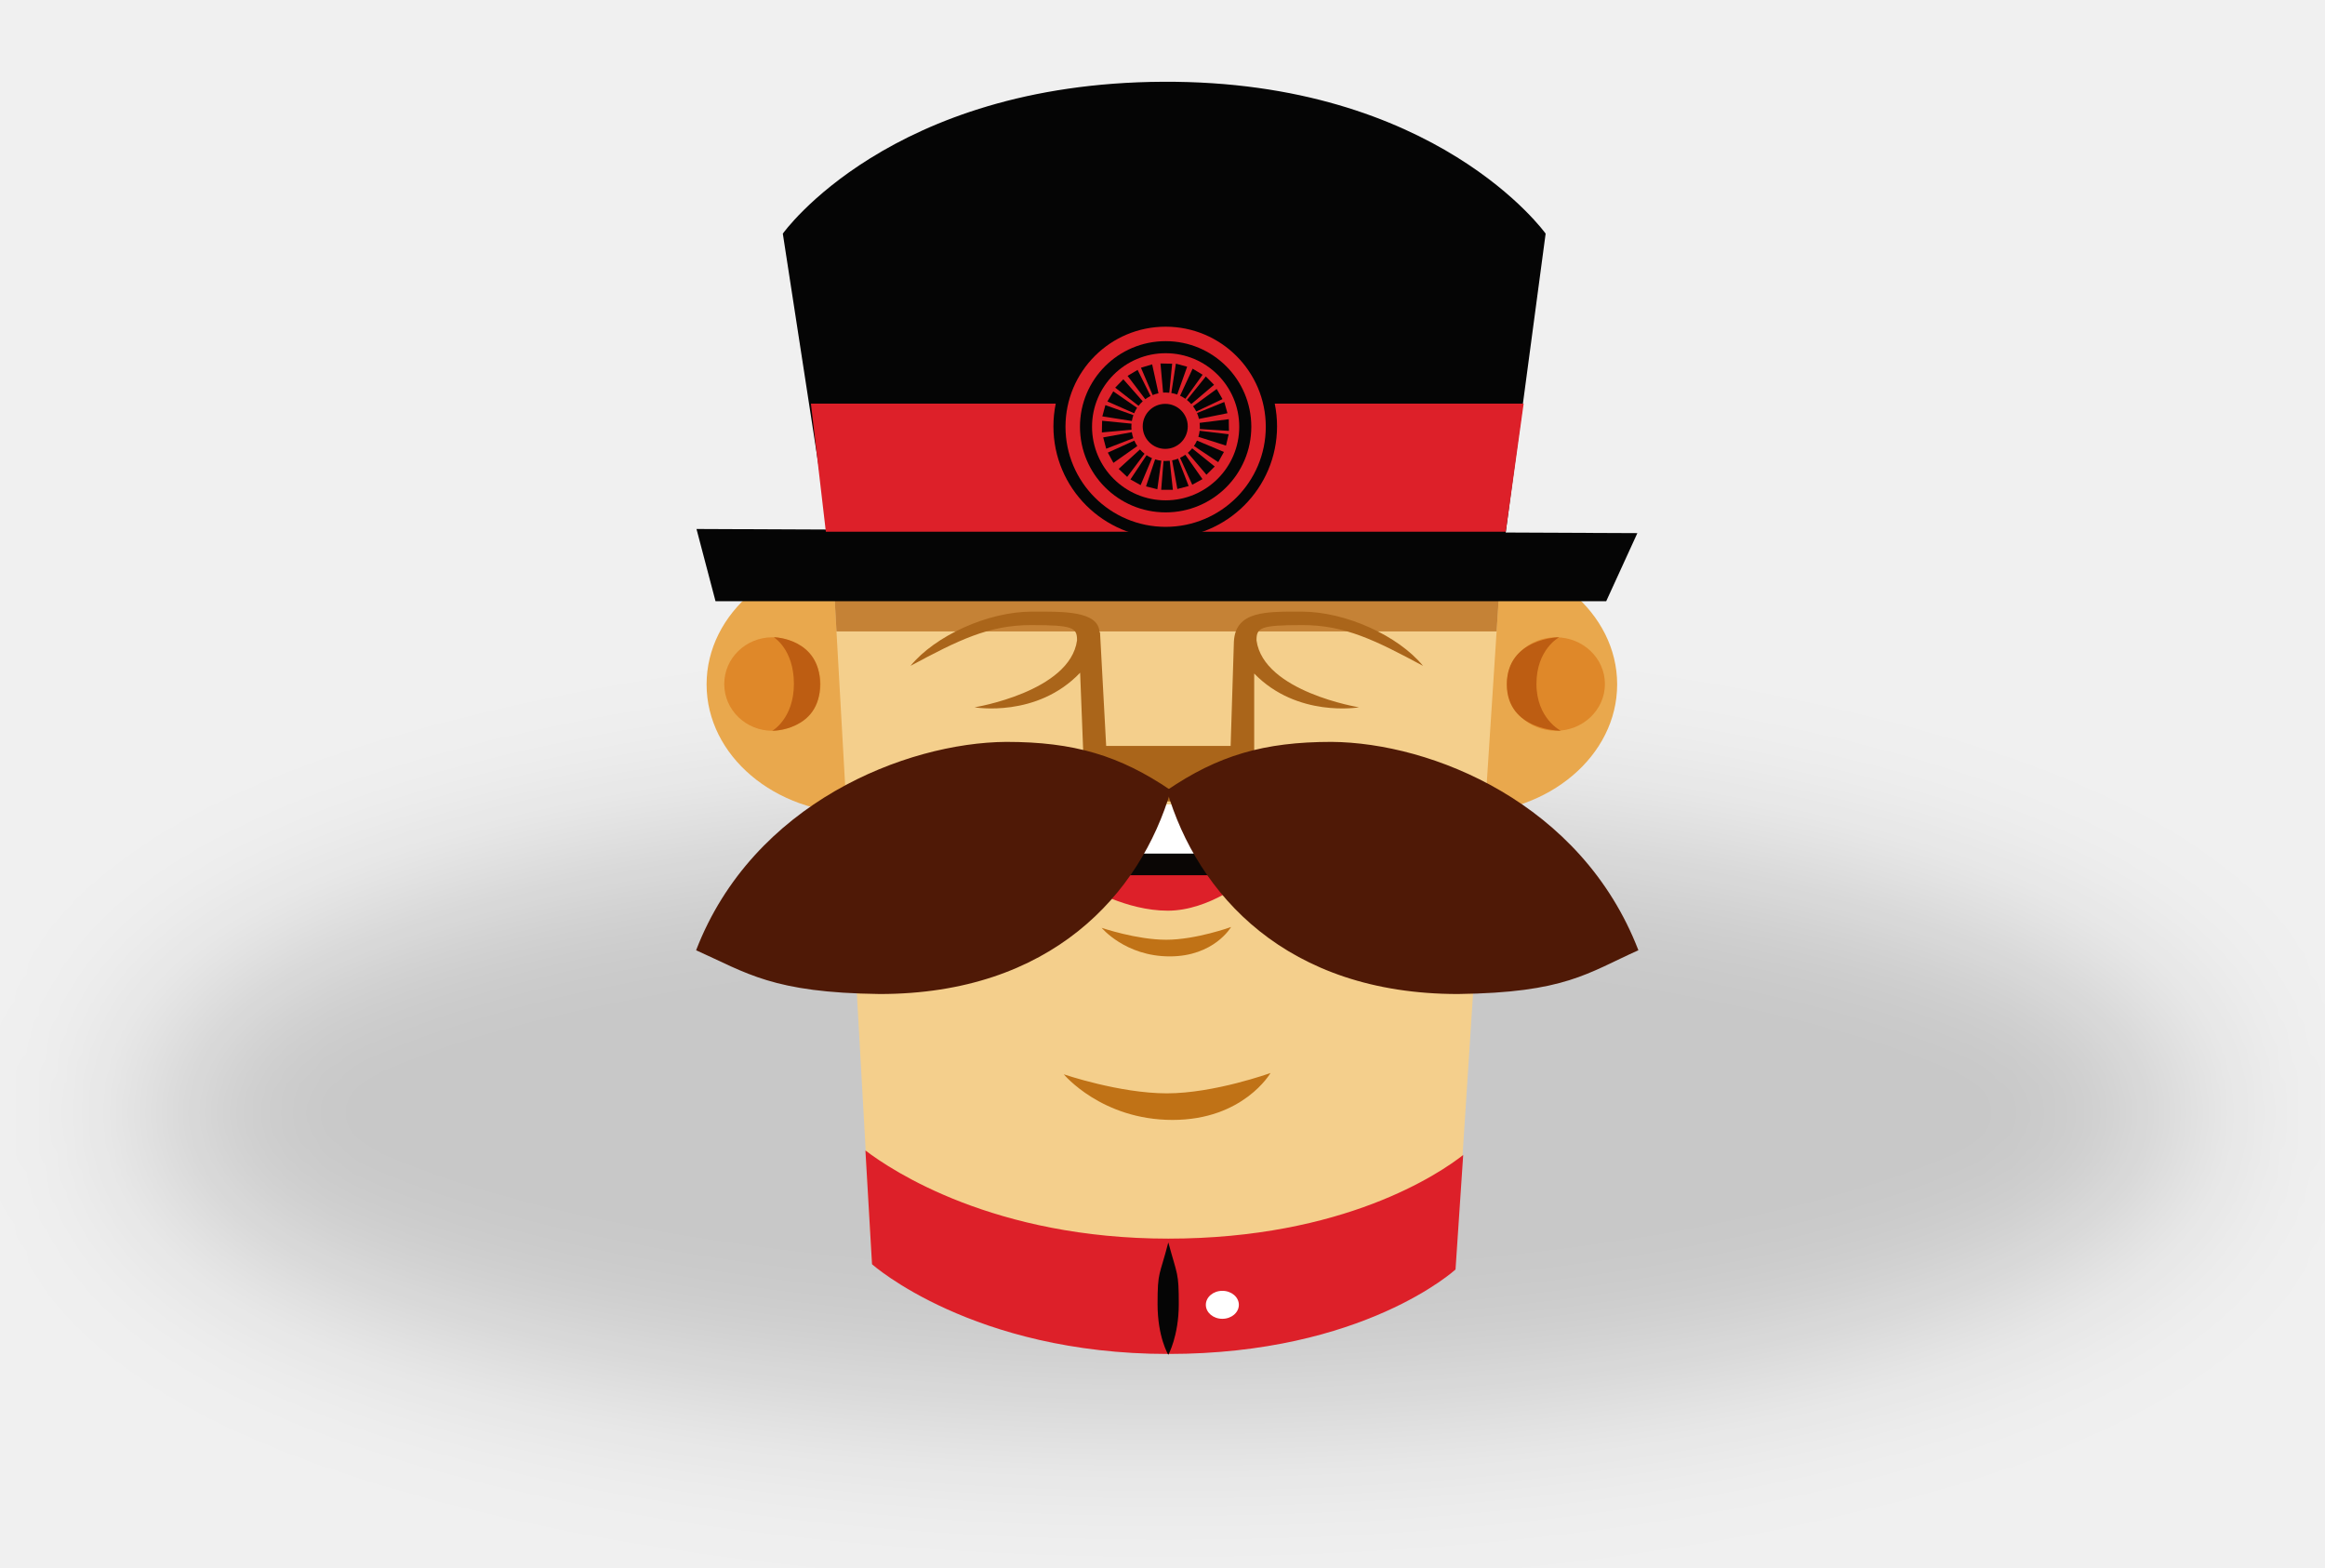
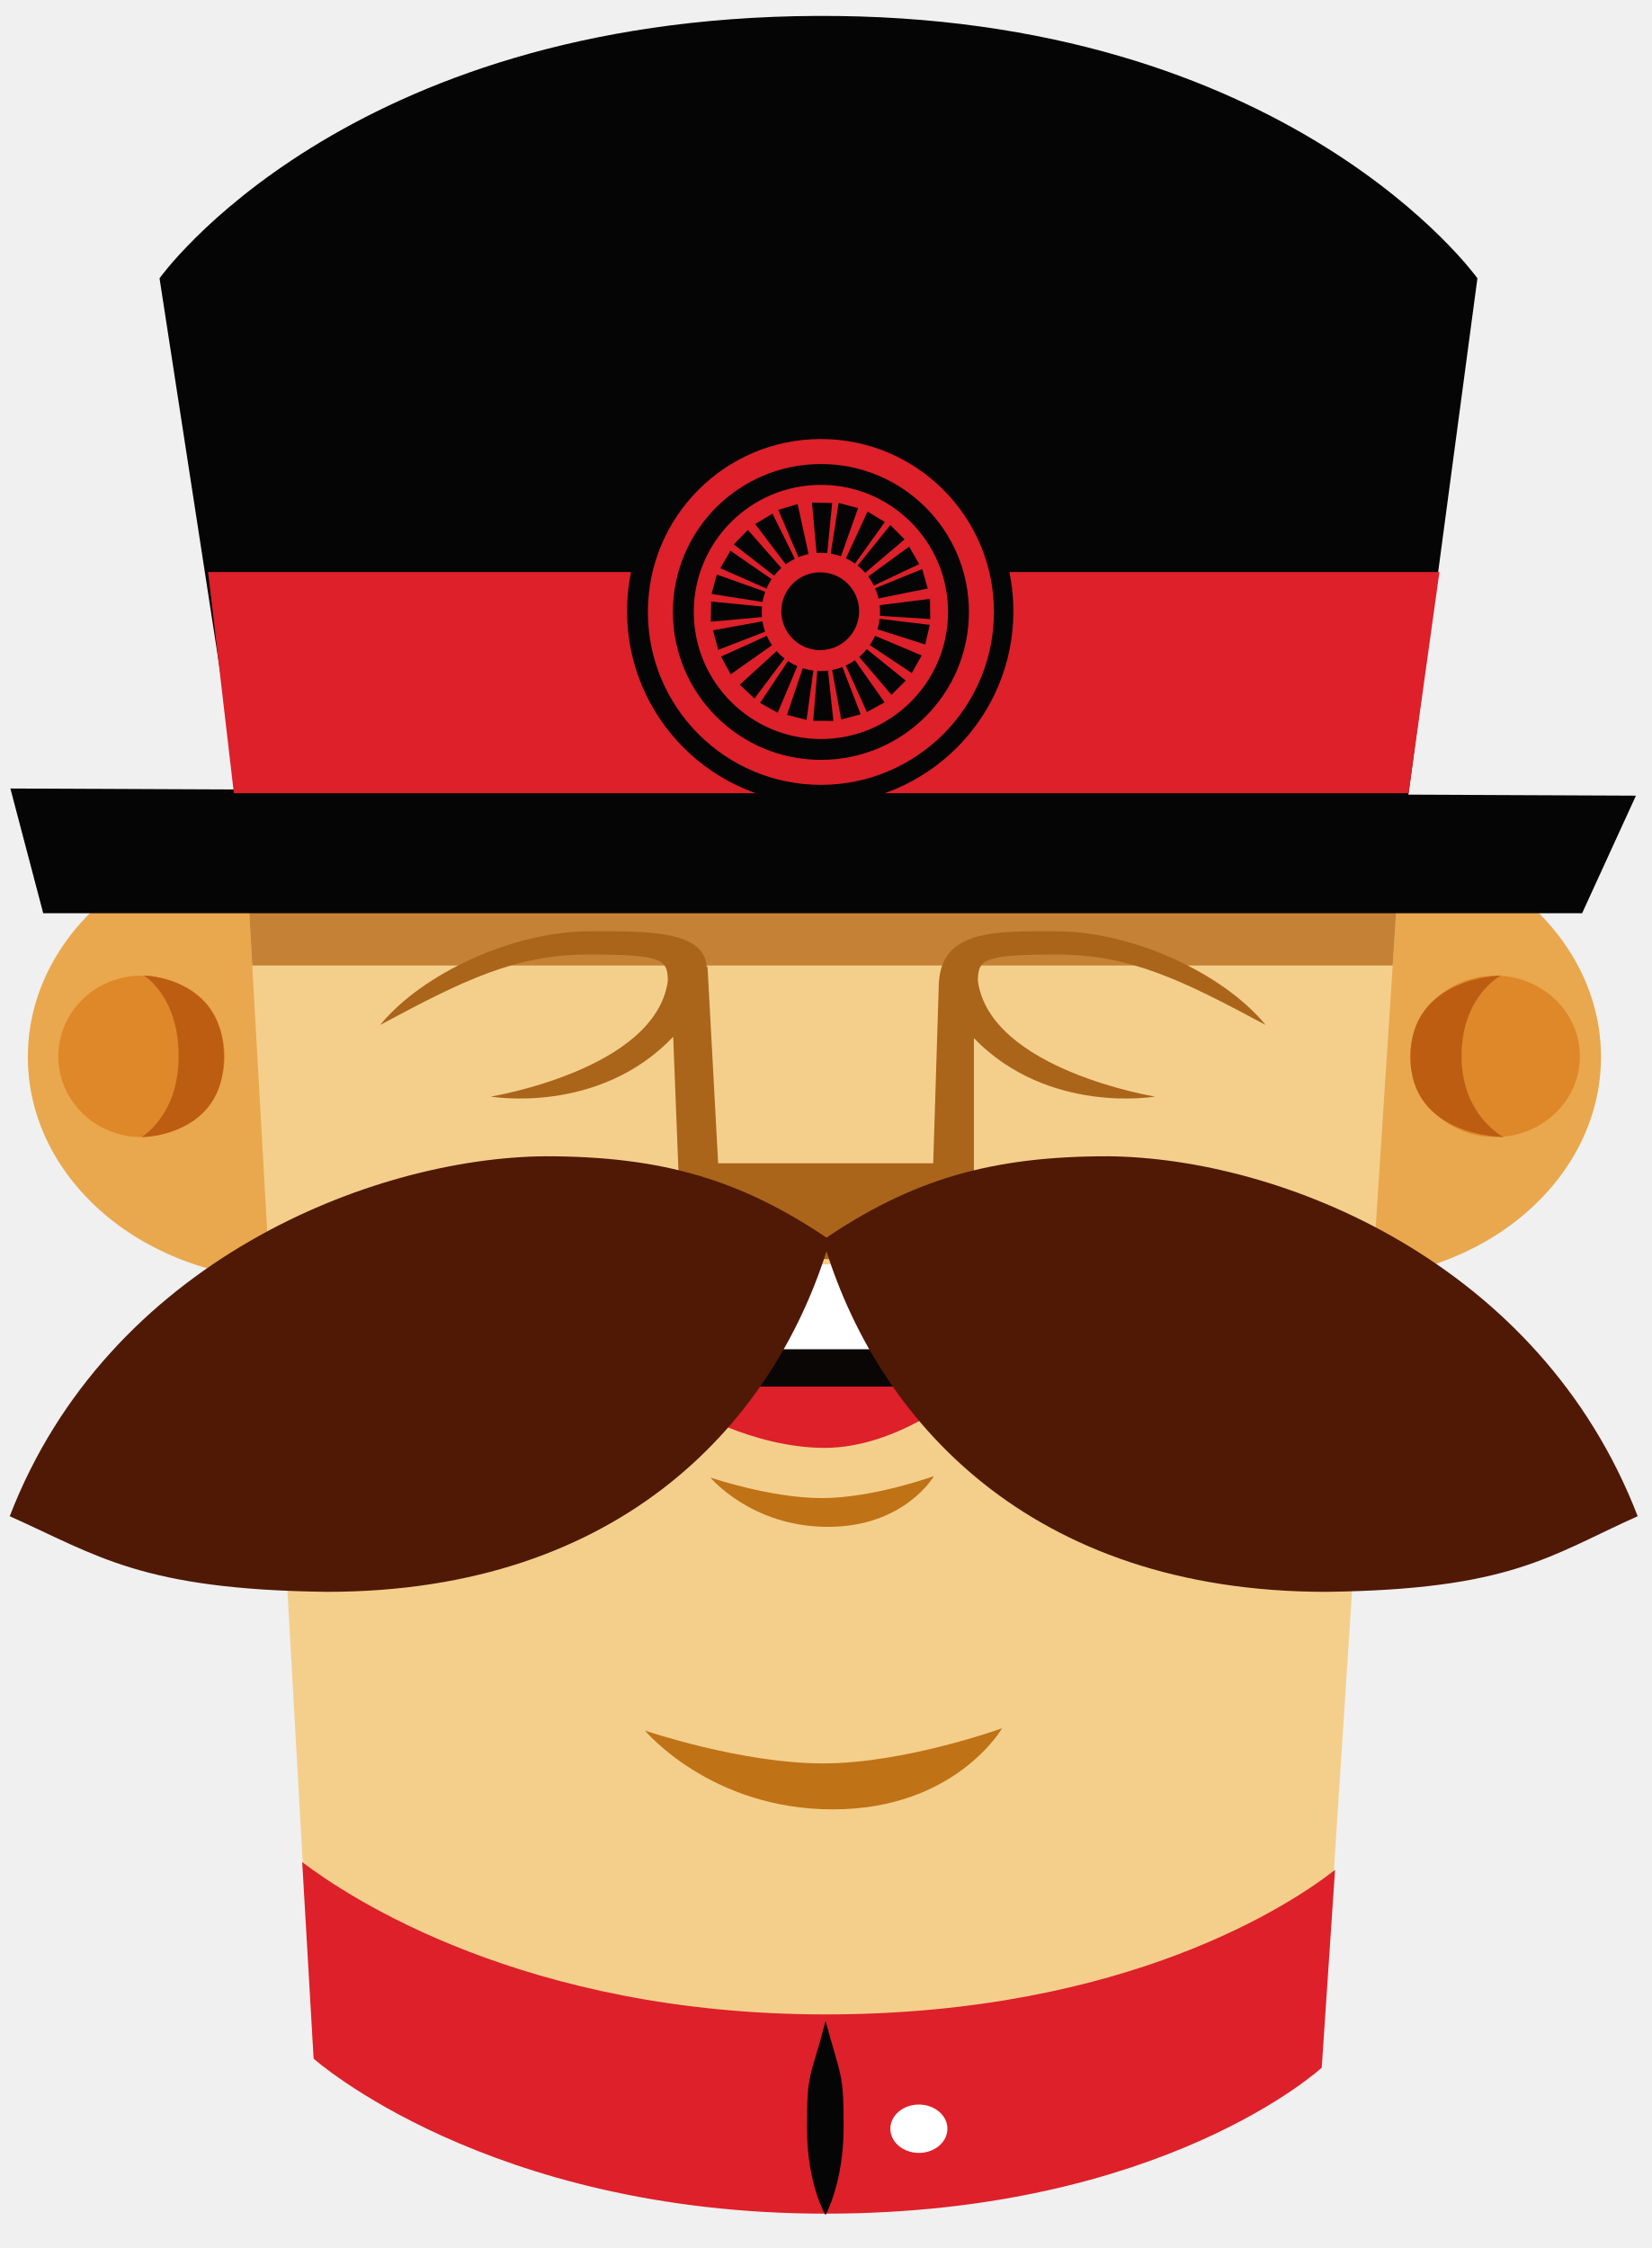
- <svg xmlns="http://www.w3.org/2000/svg" width="1166px" height="786px" viewBox="0 0 1166 786" version="1.1">
-   <defs>
-     <filter x="-50%" y="-50%" width="200%" height="200%" filterUnits="objectBoundingBox" id="filter-1">
-       <feGaussianBlur stdDeviation="41.948" in="SourceGraphic" result="blur" />
-     </filter>
-   </defs>
+ <svg xmlns="http://www.w3.org/2000/svg" width="36px" height="49px" viewBox="0 0 36 49" version="1.1">
+   <defs />
  <g id="Page-1" stroke="none" stroke-width="1" fill="none" fill-rule="evenodd">
-     <g id="shadow" transform="translate(70, 406)" filter="url(#filter-1)" fill="#000000" fill-opacity="0.17">
-       <ellipse id="Oval-15" cx="516" cy="152" rx="516" ry="152" />
-     </g>
-     <g id="yeoman" transform="translate(349, 41)">
-       <g id="ear-+-ear" transform="translate(4.521989, 236.8006)">
-         <g id="ear" transform="translate(304.8429, 0.72809)">
-           <path d="M76.324,129.374 C118.477,129.374 152.648,100.413 152.648,64.687 C152.648,28.961 118.477,0 76.324,0 C34.171,0 0,28.961 0,64.687 C0,100.413 34.171,129.374 76.324,129.374 Z" id="Oval-8" fill="#E9A84D" />
-           <path d="M121.918,87.961 C135.501,87.961 146.512,77.464 146.512,64.516 C146.512,51.568 135.501,41.071 121.918,41.071 C108.335,41.071 97.323,51.568 97.323,64.516 C97.323,77.464 108.335,87.961 121.918,87.961 Z" id="Oval-7" fill="#DF8829" />
-           <path d="M123.574,41.047 C123.574,41.047 112.174,47.069 112.174,64.43 C112.174,81.791 124.371,87.937 124.371,87.937 C124.371,87.937 97.323,87.937 97.323,64.686 C97.323,41.436 123.574,41.047 123.574,41.047 L123.574,41.047 Z" id="Path-102" fill="#BD5D12" />
+     <g id="yeoman" transform="translate(0.204115, 0.34705)">
+       <g id="ear-+-ear" transform="translate(0.339526, 17.7798)">
+         <g id="ear" transform="translate(22.88865, 0.054667)">
+           <path d="M5.731,9.714 C8.896,9.714 11.461,7.539 11.461,4.857 C11.461,2.175 8.896,0 5.731,0 C2.566,0 0,2.175 0,4.857 C0,7.539 2.566,9.714 5.731,9.714 Z" id="Oval-8" fill="#E9A84D" />
+           <path d="M9.154,6.604 C10.174,6.604 11.001,5.816 11.001,4.844 C11.001,3.872 10.174,3.084 9.154,3.084 C8.134,3.084 7.307,3.872 7.307,4.844 C7.307,5.816 8.134,6.604 9.154,6.604 Z" id="Oval-7" fill="#DF8829" />
+           <path d="M9.278,3.082 C9.278,3.082 8.422,3.534 8.422,4.838 C8.422,6.141 9.338,6.603 9.338,6.603 C9.338,6.603 7.307,6.603 7.307,4.857 C7.307,3.111 9.278,3.082 9.278,3.082 L9.278,3.082 Z" id="Path-102" fill="#BD5D12" />
        </g>
-         <g id="ear" transform="translate(77.06445, 65.80305) scale(-1, 1) translate(-77.06445, -65.80305) translate(0.642843, 0.72809)">
-           <path d="M76.324,129.374 C118.477,129.374 152.648,100.413 152.648,64.687 C152.648,28.961 118.477,0 76.324,0 C34.171,0 0,28.961 0,64.687 C0,100.413 34.171,129.374 76.324,129.374 Z" id="Oval-8" fill="#E9A84D" />
-           <ellipse id="Oval-7" fill="#DF8829" cx="119.657" cy="64.516" rx="24.142" ry="23.445" />
-           <path d="M118.952,41.047 C118.952,41.047 108.861,47.069 108.861,64.43 C108.861,81.791 119.657,87.937 119.657,87.937 C119.657,87.937 95.716,87.937 95.716,64.686 C95.716,41.436 118.952,41.047 118.952,41.047 L118.952,41.047 Z" id="Path-102" fill="#BD5D12" />
+         <g id="ear" transform="translate(5.786263, 4.940719) scale(-1, 1) translate(-5.786263, -4.940719) translate(0.048267, 0.054667)">
+           <path d="M5.731,9.714 C8.896,9.714 11.461,7.539 11.461,4.857 C11.461,2.175 8.896,0 5.731,0 C2.566,0 0,2.175 0,4.857 C0,7.539 2.566,9.714 5.731,9.714 Z" id="Oval-8" fill="#E9A84D" />
+           <ellipse id="Oval-7" fill="#DF8829" cx="8.984" cy="4.844" rx="1.813" ry="1.76" />
+           <path d="M8.931,3.082 C8.931,3.082 8.174,3.534 8.174,4.838 C8.174,6.141 8.984,6.603 8.984,6.603 C8.984,6.603 7.187,6.603 7.187,4.857 C7.187,3.111 8.931,3.082 8.931,3.082 L8.931,3.082 Z" id="Path-102" fill="#BD5D12" />
        </g>
      </g>
-       <g id="faceCollar" transform="translate(69.63862, 260.2999)">
-         <path d="M18.611,330.843 C18.611,330.843 69.027,377.267 167.133,377.267 C265.239,377.267 311.238,333.55 311.238,333.55 L332.915,2.88990896e-14 L0,0 L18.611,330.843 Z" id="Path-105" fill="#F4CF8C" />
-         <path d="M331.917,15.365 L332.915,2.88990896e-14 L0,0 L0.864,15.365 L331.917,15.365 Z" id="Path-109" fill="#C58236" />
-         <path d="M15.375,275.665 L18.686,332.718 C18.686,332.718 69.102,377.71 167.208,377.71 C265.314,377.71 311.313,335.342 311.313,335.342 L315.163,277.921 C303.405,287.14 255.446,319.871 167.232,319.871 C80.017,319.871 28.815,285.895 15.375,275.665 Z" id="Path-107" fill="#DD2029" />
-         <path d="M167.276,321.76 C162.856,338.939 161.887,335.913 161.887,352.642 C161.887,369.37 167.276,378.131 167.276,378.131 C167.276,378.131 172.529,368.726 172.529,352.642 C172.529,336.557 171.798,338.458 167.276,321.76 Z" id="Path-108" fill="#050505" />
-         <ellipse id="Oval-11" fill="#FFFFFF" cx="194.377" cy="353.066" rx="8.279" ry="7.016" />
-         <path d="M133.851,164.008 C133.851,164.008 151.317,169.982 166.217,169.982 C181.118,169.982 198.754,163.591 198.754,163.591 C198.754,163.591 190.274,178.33 168.003,178.33 C145.732,178.33 133.851,164.008 133.851,164.008 Z" id="Path-103" fill="#C07216" />
-         <path d="M114.859,237.467 C114.859,237.467 142.758,247.009 166.561,247.009 C190.364,247.009 218.536,236.801 218.536,236.801 C218.536,236.801 204.989,260.344 169.414,260.344 C133.838,260.344 114.859,237.467 114.859,237.467 Z" id="Path-101" fill="#C07216" />
+       <g id="faceCollar" transform="translate(5.228706, 19.54421)">
+         <path d="M1.397,24.841 C1.397,24.841 5.183,28.327 12.549,28.327 C19.915,28.327 23.369,25.044 23.369,25.044 L24.996,2.16984263e-15 L0,0 L1.397,24.841 Z" id="Path-105" fill="#F4CF8C" />
+         <path d="M24.921,1.154 L24.996,2.16984263e-15 L0,0 L0.065,1.154 L24.921,1.154 Z" id="Path-109" fill="#C58236" />
+         <path d="M1.154,20.698 L1.403,24.982 C1.403,24.982 5.188,28.36 12.555,28.36 C19.921,28.36 23.374,25.179 23.374,25.179 L23.664,20.867 C22.781,21.559 19.18,24.017 12.556,24.017 C6.008,24.017 2.164,21.466 1.154,20.698 Z" id="Path-107" fill="#DD2029" />
+         <path d="M12.56,24.159 C12.228,25.449 12.155,25.222 12.155,26.478 C12.155,27.734 12.56,28.391 12.56,28.391 C12.56,28.391 12.954,27.685 12.954,26.478 C12.954,25.27 12.899,25.413 12.56,24.159 Z" id="Path-108" fill="#050505" />
+         <ellipse id="Oval-11" fill="#FFFFFF" cx="14.594" cy="26.509" rx="0.622" ry="0.527" />
+         <path d="M10.05,12.314 C10.05,12.314 11.361,12.763 12.48,12.763 C13.599,12.763 14.923,12.283 14.923,12.283 C14.923,12.283 14.286,13.39 12.614,13.39 C10.942,13.39 10.05,12.314 10.05,12.314 Z" id="Path-103" fill="#C07216" />
+         <path d="M8.624,17.83 C8.624,17.83 10.719,18.546 12.506,18.546 C14.293,18.546 16.408,17.78 16.408,17.78 C16.408,17.78 15.391,19.548 12.72,19.548 C10.049,19.548 8.624,17.83 8.624,17.83 Z" id="Path-101" fill="#C07216" />
      </g>
      <g id="hat">
-         <path d="M66.733,226.34 L43.586,76.168 C43.586,76.168 97.062,0.689 234.26,0.005 C371.458,-0.68 426.145,76.168 426.145,76.168 L406.071,226.34 L66.733,226.34 Z" id="Path-83" fill="#050505" />
-         <path d="M0.293,224.287 L9.834,260.498 L456.528,260.498 L472.151,226.361 L0.293,224.287 Z" id="Path-82" fill="#050505" />
-         <path d="M65.169,225.656 L57.679,161.431 L415.11,161.431 L406.156,225.656 L65.169,225.656 Z" id="Path-84" fill="#DD2029" />
-         <g id="Oval-3-+-Oval-2" transform="translate(179.3011, 116.7856)">
-           <ellipse id="Oval-6" fill="#050505" cx="56.073" cy="56.037" rx="56.073" ry="56.037" />
-           <ellipse id="Oval-5" fill="#DD2029" cx="56.274" cy="56.238" rx="50.223" ry="50.191" />
-           <ellipse id="Oval-4" fill="#050505" cx="56.274" cy="56.238" rx="42.962" ry="42.935" />
-           <ellipse id="Oval-3" fill="#DD2029" cx="56.274" cy="56.238" rx="36.911" ry="36.888" />
-           <ellipse id="Oval-2" fill="#050505" cx="56.073" cy="56.037" rx="11.295" ry="11.288" />
-           <path d="M55,39.114 L53.683,24.494 L59.54,24.619 L58.104,39.166 C57.5,39.102 56.886,39.069 56.264,39.069 C55.839,39.069 55.418,39.084 55,39.114 Z M63.524,40.673 L69.809,27.103 L74.819,30.139 L66.167,42.207 C65.337,41.621 64.453,41.107 63.524,40.673 Z M73.329,54.276 L87.935,52.445 L88.014,58.303 L73.402,57.374 C73.427,56.997 73.439,56.616 73.439,56.233 C73.439,55.572 73.402,54.919 73.329,54.276 Z M70.013,45.945 L81.884,37.273 L84.794,42.358 L71.647,48.59 C71.182,47.657 70.634,46.772 70.013,45.945 Z M71.982,63.164 L85.512,68.866 L82.652,73.979 L70.475,65.876 C71.055,65.024 71.56,64.117 71.982,63.164 Z M66.147,70.273 L74.749,82.491 L69.615,85.311 L63.499,71.805 C64.43,71.372 65.316,70.859 66.147,70.273 Z M49.43,71.985 L43.729,85.511 L38.616,82.651 L46.704,70.495 C47.561,71.07 48.473,71.57 49.43,71.985 Z M58.329,73.275 L59.899,87.859 L54.041,87.836 L55.215,73.366 C55.562,73.387 55.912,73.398 56.264,73.398 C56.963,73.398 57.652,73.356 58.329,73.275 Z M42.072,65.904 L30.092,74.339 L27.272,69.204 L40.557,63.188 C40.981,64.143 41.489,65.051 42.072,65.904 Z M39.154,57.736 L24.29,59.075 L24.415,53.218 L39.158,54.674 C39.112,55.188 39.089,55.708 39.089,56.233 C39.089,56.74 39.111,57.241 39.154,57.736 Z M46.058,42.426 L37.185,30.713 L42.218,27.715 L48.709,40.814 C47.775,41.272 46.888,41.813 46.058,42.426 Z M40.475,49.466 L27.065,43.537 L30.014,38.475 L41.96,46.728 C41.386,47.589 40.888,48.505 40.475,49.466 Z M59.12,39.305 L61.413,24.583 L67.065,26.121 L62.085,40.079 C61.132,39.737 60.141,39.476 59.12,39.305 Z M66.942,42.788 L76.428,31.013 L80.554,35.172 L69.14,44.873 C68.47,44.116 67.735,43.418 66.942,42.788 Z M73.324,58.237 L87.881,59.986 L86.541,65.689 L72.684,61.283 C72.986,60.302 73.202,59.284 73.324,58.237 Z M72.01,49.367 L85.683,43.802 L87.275,49.439 L72.989,52.31 C72.75,51.291 72.421,50.307 72.01,49.367 Z M69.59,67.062 L80.895,76.169 L76.737,80.295 L67.396,69.305 C68.194,68.626 68.928,67.875 69.59,67.062 Z M62.507,72.228 L67.816,85.952 L62.151,87.446 L59.526,73.088 C60.556,72.891 61.552,72.601 62.507,72.228 Z M45.694,69.763 L36.986,81.381 L32.717,77.369 L43.41,67.618 C44.104,68.4 44.869,69.118 45.694,69.763 Z M54.081,73.26 L52.108,87.569 L46.429,86.13 L51,72.576 C51.991,72.895 53.021,73.126 54.081,73.26 Z M40.074,61.976 L26.459,67.243 L24.964,61.578 L39.304,58.956 C39.47,59.997 39.729,61.007 40.074,61.976 Z M39.332,53.336 L24.523,51.029 L26.061,45.377 L40.11,50.39 C39.767,51.336 39.505,52.321 39.332,53.336 Z M49.762,40.341 L43.899,26.627 L49.508,24.936 L52.687,39.441 C51.676,39.655 50.698,39.958 49.762,40.341 Z M42.684,45.722 L30.976,36.623 L35.062,32.425 L44.783,43.467 C44.018,44.154 43.316,44.909 42.684,45.722 Z" id="Path-85" fill="#050505" />
+         <path d="M5.011,16.994 L3.273,5.719 C3.273,5.719 7.288,0.052 17.589,0 C27.89,-0.051 31.996,5.719 31.996,5.719 L30.489,16.994 L5.011,16.994 Z" id="Path-83" fill="#050505" />
+         <path d="M0.022,16.84 L0.738,19.559 L34.278,19.559 L35.451,16.996 L0.022,16.84 Z" id="Path-82" fill="#050505" />
+         <path d="M4.893,16.943 L4.331,12.121 L31.168,12.121 L30.496,16.943 L4.893,16.943 Z" id="Path-84" fill="#DD2029" />
+         <g id="Oval-3-+-Oval-2" transform="translate(13.46254, 8.768662)">
+           <ellipse id="Oval-6" fill="#050505" cx="4.21" cy="4.207" rx="4.21" ry="4.207" />
+           <ellipse id="Oval-5" fill="#DD2029" cx="4.225" cy="4.223" rx="3.771" ry="3.769" />
+           <ellipse id="Oval-4" fill="#050505" cx="4.225" cy="4.223" rx="3.226" ry="3.224" />
+           <ellipse id="Oval-3" fill="#DD2029" cx="4.225" cy="4.223" rx="2.771" ry="2.77" />
+           <ellipse id="Oval-2" fill="#050505" cx="4.21" cy="4.207" rx="0.848" ry="0.848" />
+           <path d="M4.13,2.937 L4.031,1.839 L4.47,1.849 L4.363,2.941 C4.317,2.936 4.271,2.933 4.224,2.933 C4.193,2.933 4.161,2.935 4.13,2.937 Z M4.77,3.054 L5.242,2.035 L5.618,2.263 L4.968,3.169 C4.906,3.125 4.839,3.086 4.77,3.054 Z M5.506,4.075 L6.602,3.938 L6.608,4.378 L5.511,4.308 C5.513,4.28 5.514,4.251 5.514,4.222 C5.514,4.172 5.511,4.123 5.506,4.075 Z M5.257,3.45 L6.148,2.799 L6.367,3.18 L5.379,3.648 C5.345,3.578 5.303,3.512 5.257,3.45 Z M5.405,4.743 L6.421,5.171 L6.206,5.555 L5.291,4.946 C5.335,4.882 5.373,4.814 5.405,4.743 Z M4.967,5.276 L5.612,6.194 L5.227,6.405 L4.768,5.391 C4.838,5.359 4.904,5.32 4.967,5.276 Z M3.711,5.405 L3.283,6.42 L2.899,6.206 L3.507,5.293 C3.571,5.336 3.64,5.374 3.711,5.405 Z M4.38,5.502 L4.497,6.597 L4.058,6.595 L4.146,5.509 C4.172,5.51 4.198,5.511 4.224,5.511 C4.277,5.511 4.329,5.508 4.38,5.502 Z M3.159,4.948 L2.259,5.582 L2.048,5.196 L3.045,4.744 C3.077,4.816 3.115,4.884 3.159,4.948 Z M2.94,4.335 L1.824,4.436 L1.833,3.996 L2.94,4.105 C2.937,4.144 2.935,4.183 2.935,4.222 C2.935,4.26 2.937,4.298 2.94,4.335 Z M3.458,3.185 L2.792,2.306 L3.17,2.081 L3.657,3.064 C3.587,3.099 3.521,3.139 3.458,3.185 Z M3.039,3.714 L2.032,3.269 L2.254,2.889 L3.151,3.509 C3.107,3.573 3.07,3.642 3.039,3.714 Z M4.439,2.951 L4.611,1.846 L5.035,1.961 L4.662,3.009 C4.59,2.984 4.516,2.964 4.439,2.951 Z M5.026,3.213 L5.738,2.329 L6.048,2.641 L5.191,3.369 C5.141,3.312 5.086,3.26 5.026,3.213 Z M5.505,4.373 L6.598,4.504 L6.498,4.932 L5.457,4.601 C5.48,4.528 5.496,4.451 5.505,4.373 Z M5.407,3.707 L6.433,3.289 L6.553,3.712 L5.48,3.928 C5.462,3.851 5.438,3.777 5.407,3.707 Z M5.225,5.035 L6.074,5.719 L5.762,6.029 L5.06,5.204 C5.12,5.153 5.175,5.096 5.225,5.035 Z M4.693,5.423 L5.092,6.454 L4.667,6.566 L4.469,5.488 C4.547,5.473 4.622,5.451 4.693,5.423 Z M3.431,5.238 L2.777,6.11 L2.457,5.809 L3.259,5.077 C3.312,5.136 3.369,5.19 3.431,5.238 Z M4.061,5.501 L3.912,6.575 L3.486,6.467 L3.829,5.449 C3.904,5.473 3.981,5.491 4.061,5.501 Z M3.009,4.653 L1.987,5.049 L1.874,4.623 L2.951,4.427 C2.964,4.505 2.983,4.581 3.009,4.653 Z M2.953,4.005 L1.841,3.831 L1.957,3.407 L3.012,3.783 C2.986,3.854 2.966,3.928 2.953,4.005 Z M3.736,3.029 L3.296,1.999 L3.717,1.872 L3.956,2.961 C3.88,2.977 3.807,3 3.736,3.029 Z M3.205,3.433 L2.326,2.75 L2.633,2.435 L3.362,3.264 C3.305,3.315 3.252,3.372 3.205,3.433 Z" id="Path-85" fill="#050505" />
        </g>
      </g>
-       <g id="mouth" transform="translate(196.2543, 362.4314)">
-         <path d="M0,41.388 C0,41.388 19.387,53.274 40.389,53.274 C61.392,53.274 80.116,37.404 80.116,37.404 L80.116,29.826 L3.61,29.826 L0,41.388 Z" id="lip" fill="#DD2029" />
-         <rect id="back" fill="#0A0605" x="4.522" y="10.846" width="71.074" height="24.643" />
-         <rect id="teeth" fill="#FFFFFF" x="4.522" y="0" width="71.074" height="24.643" />
+       <g id="mouth" transform="translate(14.73545, 27.21259)">
+         <path d="M0,3.108 C0,3.108 1.456,4 3.033,4 C4.61,4 6.015,2.808 6.015,2.808 L6.015,2.239 L0.271,2.239 L0,3.108 Z" id="lip" fill="#DD2029" />
+         <rect id="back" fill="#0A0605" x="0.34" y="0.814" width="5.337" height="1.85" />
+         <rect id="teeth" fill="#FFFFFF" x="0.34" y="0" width="5.337" height="1.85" />
      </g>
-       <path d="M279.982,360.517 L195.234,361.281 L192.691,296.364 C171.01,319.16 139.739,313.72 139.739,313.72 C139.739,313.72 187.595,305.925 191.139,280.157 C191.139,273.774 189.35,272.478 168.084,272.478 C146.819,272.478 131.621,280.056 107.623,292.925 C119.913,277.95 146.224,265.729 168.532,265.729 C183.602,265.729 201.992,265.105 202.43,276.213 L202.658,275.912 L205.75,333.084 L268.17,333.084 L269.806,280.805 C270.591,265.153 286.364,265.729 303.753,265.729 C326.062,265.729 352.372,277.95 364.662,292.925 C340.664,280.056 325.467,272.478 304.201,272.478 C282.935,272.478 281.147,273.774 281.147,280.157 C284.691,305.925 332.547,313.72 332.547,313.72 C332.547,313.72 301.647,319.095 279.982,296.768 L279.982,360.517 Z" id="Path-108" fill="#AA651A" />
-       <g id="mustache" transform="translate(0, 330.7977)" fill="#4F1906">
-         <path d="M238.197,24.541 C212.522,7.064 189.592,0.257 155.576,0.257 C105.514,0.663 28.615,30.734 0.101,104.753 C25.675,116.197 38.37,126.027 92.168,126.7 C178.121,126.7 222.864,76.736 238.197,24.541 Z" id="Path-97" />
-         <path d="M472.659,24.541 C446.984,7.064 424.054,0.257 390.038,0.257 C339.975,0.663 264.692,30.734 236.178,104.753 C261.752,116.197 272.832,126.027 326.63,126.7 C412.583,126.7 457.326,76.736 472.659,24.541 Z" id="Path-98" transform="translate(354.4187, 63.47859) scale(-1, 1) translate(-354.4187, -63.47859) " />
+       <path d="M21.022,27.069 L14.659,27.126 L14.468,22.252 C12.84,23.964 10.492,23.555 10.492,23.555 C10.492,23.555 14.085,22.97 14.351,21.035 C14.351,20.556 14.217,20.459 12.62,20.459 C11.024,20.459 9.883,21.028 8.081,21.994 C9.004,20.869 10.979,19.952 12.654,19.952 C13.785,19.952 15.166,19.905 15.199,20.739 L15.216,20.716 L15.448,25.009 L20.135,25.009 L20.258,21.084 C20.317,19.909 21.501,19.952 22.807,19.952 C24.482,19.952 26.457,20.869 27.38,21.994 C25.578,21.028 24.437,20.459 22.84,20.459 C21.244,20.459 21.109,20.556 21.109,21.035 C21.376,22.97 24.969,23.555 24.969,23.555 C24.969,23.555 22.649,23.959 21.022,22.282 L21.022,27.069 Z" id="Path-108" fill="#AA651A" />
+       <g id="mustache" transform="translate(0, 24.83743)" fill="#4F1906">
+         <path d="M17.885,1.843 C15.957,0.53 14.235,0.019 11.681,0.019 C7.922,0.05 2.149,2.308 0.008,7.865 C1.928,8.724 2.881,9.463 6.92,9.513 C13.374,9.513 16.733,5.762 17.885,1.843 Z" id="Path-97" />
+         <path d="M35.489,1.843 C33.561,0.53 31.839,0.019 29.285,0.019 C25.527,0.05 19.874,2.308 17.733,7.865 C19.653,8.724 20.485,9.463 24.525,9.513 C30.978,9.513 34.338,5.762 35.489,1.843 Z" id="Path-98" transform="translate(26.61097, 4.76619) scale(-1, 1) translate(-26.61097, -4.76619) " />
      </g>
    </g>
-     <g id="SLICES" transform="translate(0, -2321)" />
  </g>
</svg>
